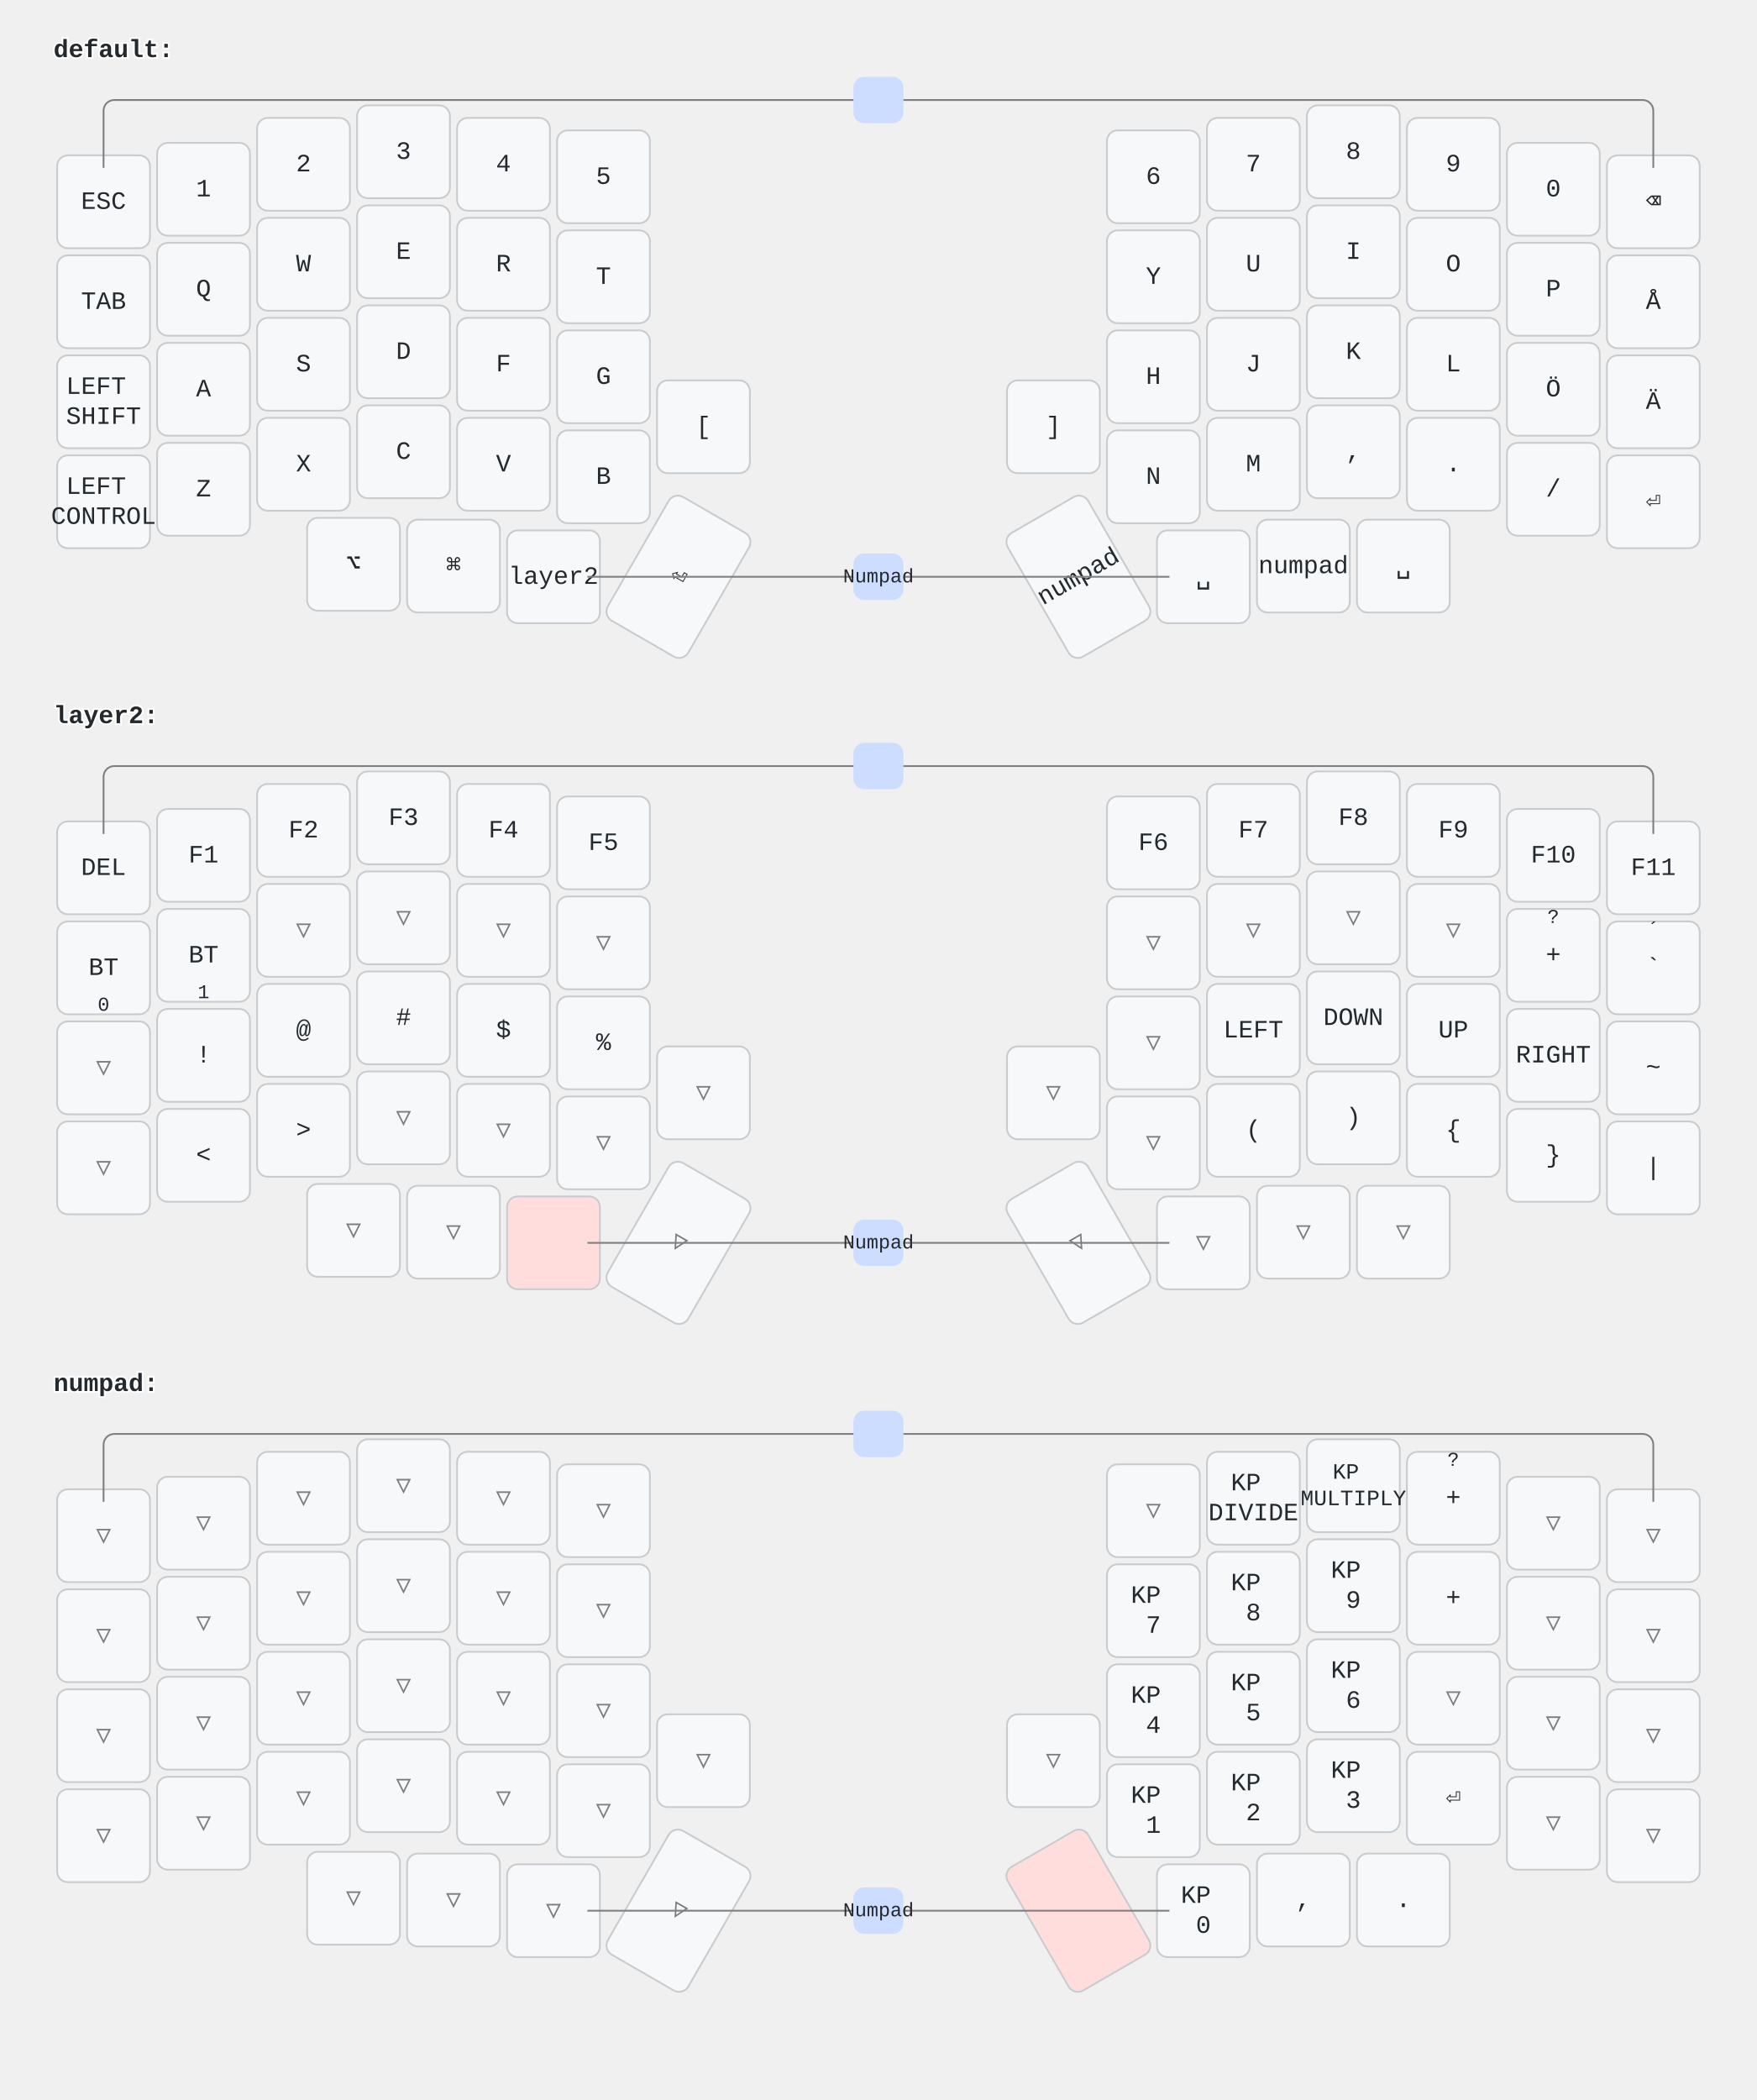
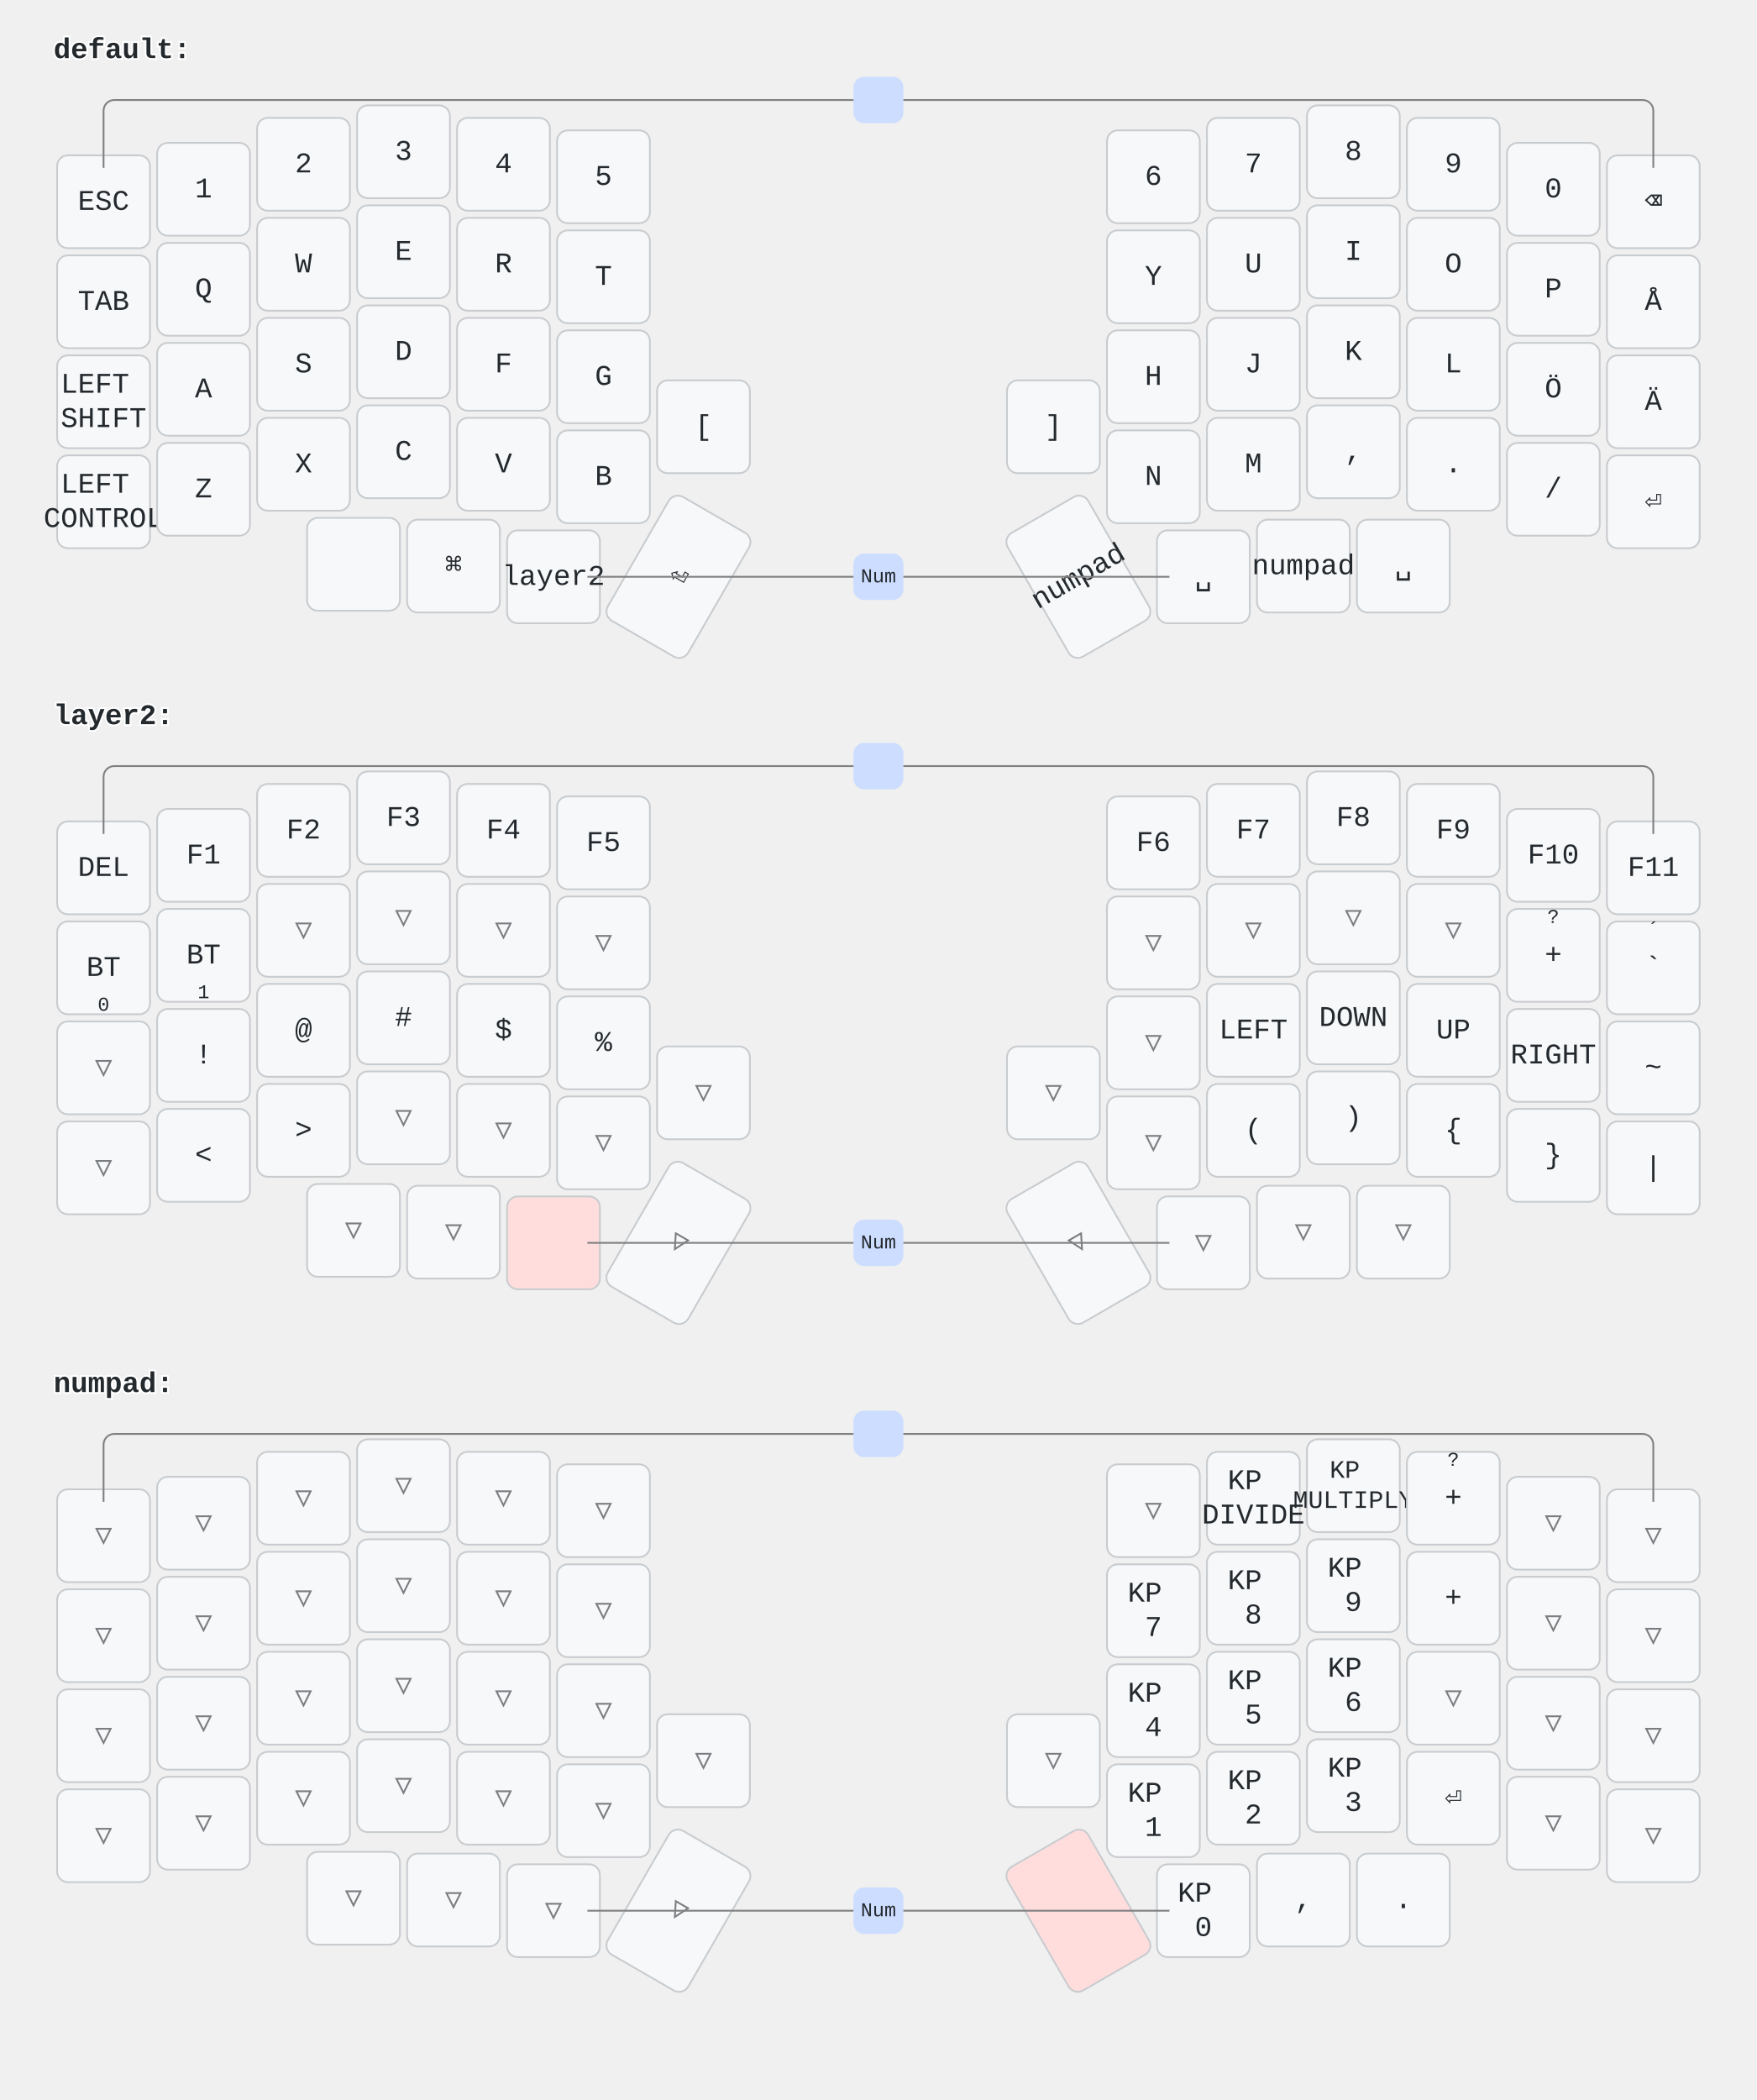
<svg xmlns="http://www.w3.org/2000/svg" xmlns:xlink="http://www.w3.org/1999/xlink" width="984" height="1176" viewBox="0 0 984 1176" class="keymap">
  <defs>/* start glyphs */
- <svg id="mdi:lock">
+ <svg id="mdi:apple-keyboard-option">
+       <svg id="mdi-apple-keyboard-option" viewBox="0 0 24 24">
+         <path d="M3,4H9.11L16.15,18H21V20H14.88L7.84,6H3V4M14,4H21V6H14V4Z" />
+       </svg>
+     </svg>
+     <svg id="mdi:lock">
      <svg id="mdi-lock" viewBox="0 0 24 24">
        <path d="M12,17A2,2 0 0,0 14,15C14,13.89 13.1,13 12,13A2,2 0 0,0 10,15A2,2 0 0,0 12,17M18,8A2,2 0 0,1 20,10V20A2,2 0 0,1 18,22H6A2,2 0 0,1 4,20V10C4,8.89 4.9,8 6,8H7V6A5,5 0 0,1 12,1A5,5 0 0,1 17,6V8H18M12,3A3,3 0 0,0 9,6V8H15V6A3,3 0 0,0 12,3Z" />
      </svg>
    </svg>
  </defs>/* end glyphs */
- <style>/* inherit to force styles through use tags */
+ <style>
+ /* inherit to force styles through use tags */
svg path {
    fill: inherit;
}

/* font and background color specifications */
svg.keymap {
    font-family: SFMono-Regular,Consolas,Liberation Mono,Menlo,monospace;
-     font-size: 14px;
+     font-size: 16px;
    font-kerning: normal;
    text-rendering: optimizeLegibility;
    fill: #24292e;
}

/* default key styling */
rect.key {
    fill: #f6f8fa;
    stroke: #c9cccf;
    stroke-width: 1;
}

/* default key side styling, only used is draw_key_sides is set */
rect.side {
    filter: brightness(90%);
}

/* color accent for combo boxes */
rect.combo, rect.combo-separate {
    fill: #cdf;
}

/* color accent for held keys */
rect.held, rect.combo.held {
    fill: #fdd;
}

/* color accent for ghost (optional) keys */
rect.ghost, rect.combo.ghost {
    stroke-dasharray: 4, 4;
    stroke-width: 2;
}

text {
    text-anchor: middle;
    dominant-baseline: middle;
}

/* styling for layer labels */
text.label {
    font-weight: bold;
    text-anchor: start;
    stroke: white;
    stroke-width: 2;
    paint-order: stroke;
}

/* styling for combo tap, and key hold/shifted label text */
text.combo, text.hold, text.shifted {
    font-size: 11px;
}

text.hold {
    text-anchor: middle;
    dominant-baseline: auto;
}

text.shifted {
    text-anchor: middle;
    dominant-baseline: hanging;
}

/* styling for hold/shifted label text in combo box */
text.combo.hold, text.combo.shifted {
    font-size: 8px;
}

/* lighter symbol for transparent keys */
text.trans {
    fill: #7b7e81;
}

/* styling for combo dendrons */
path.combo {
    stroke-width: 1;
    stroke: gray;
    fill: none;
}

/* Start Tabler Icons Cleanup */
/* cannot use height/width with glyphs */
.icon-tabler &gt; path {
    fill: inherit;
    stroke: inherit;
    stroke-width: 2;
}
/* hide tabler's default box */
.icon-tabler &gt; path[stroke="none"][fill="none"] {
    visibility: hidden;
}
/* End Tabler Icons Cleanup */
</style>
  <g transform="translate(30, 0)" class="layer-default">
    <text x="0" y="28" class="label">default:</text>
    <g transform="translate(0, 57)">
      <g transform="translate(28, 56)" class="key keypos-0">
        <rect rx="6" ry="6" x="-26" y="-26" width="52" height="52" class="key" />
        <text x="0" y="0" class="key tap">ESC</text>
      </g>
      <g transform="translate(84, 49)" class="key keypos-1">
        <rect rx="6" ry="6" x="-26" y="-26" width="52" height="52" class="key" />
        <text x="0" y="0" class="key tap">1</text>
      </g>
      <g transform="translate(140, 35)" class="key keypos-2">
        <rect rx="6" ry="6" x="-26" y="-26" width="52" height="52" class="key" />
        <text x="0" y="0" class="key tap">2</text>
      </g>
      <g transform="translate(196, 28)" class="key keypos-3">
        <rect rx="6" ry="6" x="-26" y="-26" width="52" height="52" class="key" />
        <text x="0" y="0" class="key tap">3</text>
      </g>
      <g transform="translate(252, 35)" class="key keypos-4">
        <rect rx="6" ry="6" x="-26" y="-26" width="52" height="52" class="key" />
        <text x="0" y="0" class="key tap">4</text>
      </g>
      <g transform="translate(308, 42)" class="key keypos-5">
        <rect rx="6" ry="6" x="-26" y="-26" width="52" height="52" class="key" />
        <text x="0" y="0" class="key tap">5</text>
      </g>
      <g transform="translate(616, 42)" class="key keypos-6">
        <rect rx="6" ry="6" x="-26" y="-26" width="52" height="52" class="key" />
        <text x="0" y="0" class="key tap">6</text>
      </g>
      <g transform="translate(672, 35)" class="key keypos-7">
        <rect rx="6" ry="6" x="-26" y="-26" width="52" height="52" class="key" />
        <text x="0" y="0" class="key tap">7</text>
      </g>
      <g transform="translate(728, 28)" class="key keypos-8">
        <rect rx="6" ry="6" x="-26" y="-26" width="52" height="52" class="key" />
        <text x="0" y="0" class="key tap">8</text>
      </g>
      <g transform="translate(784, 35)" class="key keypos-9">
        <rect rx="6" ry="6" x="-26" y="-26" width="52" height="52" class="key" />
        <text x="0" y="0" class="key tap">9</text>
      </g>
      <g transform="translate(840, 49)" class="key keypos-10">
        <rect rx="6" ry="6" x="-26" y="-26" width="52" height="52" class="key" />
        <text x="0" y="0" class="key tap">0</text>
      </g>
      <g transform="translate(896, 56)" class="key keypos-11">
        <rect rx="6" ry="6" x="-26" y="-26" width="52" height="52" class="key" />
        <text x="0" y="0" class="key tap">⌫</text>
      </g>
      <g transform="translate(28, 112)" class="key keypos-12">
        <rect rx="6" ry="6" x="-26" y="-26" width="52" height="52" class="key" />
        <text x="0" y="0" class="key tap">TAB</text>
      </g>
      <g transform="translate(84, 105)" class="key keypos-13">
        <rect rx="6" ry="6" x="-26" y="-26" width="52" height="52" class="key" />
        <text x="0" y="0" class="key tap">Q</text>
      </g>
      <g transform="translate(140, 91)" class="key keypos-14">
        <rect rx="6" ry="6" x="-26" y="-26" width="52" height="52" class="key" />
        <text x="0" y="0" class="key tap">W</text>
      </g>
      <g transform="translate(196, 84)" class="key keypos-15">
        <rect rx="6" ry="6" x="-26" y="-26" width="52" height="52" class="key" />
        <text x="0" y="0" class="key tap">E</text>
      </g>
      <g transform="translate(252, 91)" class="key keypos-16">
        <rect rx="6" ry="6" x="-26" y="-26" width="52" height="52" class="key" />
        <text x="0" y="0" class="key tap">R</text>
      </g>
      <g transform="translate(308, 98)" class="key keypos-17">
        <rect rx="6" ry="6" x="-26" y="-26" width="52" height="52" class="key" />
        <text x="0" y="0" class="key tap">T</text>
      </g>
      <g transform="translate(616, 98)" class="key keypos-18">
        <rect rx="6" ry="6" x="-26" y="-26" width="52" height="52" class="key" />
        <text x="0" y="0" class="key tap">Y</text>
      </g>
      <g transform="translate(672, 91)" class="key keypos-19">
        <rect rx="6" ry="6" x="-26" y="-26" width="52" height="52" class="key" />
        <text x="0" y="0" class="key tap">U</text>
      </g>
      <g transform="translate(728, 84)" class="key keypos-20">
        <rect rx="6" ry="6" x="-26" y="-26" width="52" height="52" class="key" />
        <text x="0" y="0" class="key tap">I</text>
      </g>
      <g transform="translate(784, 91)" class="key keypos-21">
        <rect rx="6" ry="6" x="-26" y="-26" width="52" height="52" class="key" />
        <text x="0" y="0" class="key tap">O</text>
      </g>
      <g transform="translate(840, 105)" class="key keypos-22">
        <rect rx="6" ry="6" x="-26" y="-26" width="52" height="52" class="key" />
        <text x="0" y="0" class="key tap">P</text>
      </g>
      <g transform="translate(896, 112)" class="key keypos-23">
        <rect rx="6" ry="6" x="-26" y="-26" width="52" height="52" class="key" />
        <text x="0" y="0" class="key tap">Å</text>
      </g>
      <g transform="translate(28, 168)" class="key keypos-24">
        <rect rx="6" ry="6" x="-26" y="-26" width="52" height="52" class="key" />
        <text x="0" y="0" class="key tap">
          <tspan x="0" dy="-0.6em">LEFT</tspan>
          <tspan x="0" dy="1.2em">SHIFT</tspan>
        </text>
      </g>
      <g transform="translate(84, 161)" class="key keypos-25">
        <rect rx="6" ry="6" x="-26" y="-26" width="52" height="52" class="key" />
        <text x="0" y="0" class="key tap">A</text>
      </g>
      <g transform="translate(140, 147)" class="key keypos-26">
        <rect rx="6" ry="6" x="-26" y="-26" width="52" height="52" class="key" />
        <text x="0" y="0" class="key tap">S</text>
      </g>
      <g transform="translate(196, 140)" class="key keypos-27">
        <rect rx="6" ry="6" x="-26" y="-26" width="52" height="52" class="key" />
        <text x="0" y="0" class="key tap">D</text>
      </g>
      <g transform="translate(252, 147)" class="key keypos-28">
        <rect rx="6" ry="6" x="-26" y="-26" width="52" height="52" class="key" />
        <text x="0" y="0" class="key tap">F</text>
      </g>
      <g transform="translate(308, 154)" class="key keypos-29">
        <rect rx="6" ry="6" x="-26" y="-26" width="52" height="52" class="key" />
        <text x="0" y="0" class="key tap">G</text>
      </g>
      <g transform="translate(616, 154)" class="key keypos-30">
        <rect rx="6" ry="6" x="-26" y="-26" width="52" height="52" class="key" />
        <text x="0" y="0" class="key tap">H</text>
      </g>
      <g transform="translate(672, 147)" class="key keypos-31">
        <rect rx="6" ry="6" x="-26" y="-26" width="52" height="52" class="key" />
        <text x="0" y="0" class="key tap">J</text>
      </g>
      <g transform="translate(728, 140)" class="key keypos-32">
        <rect rx="6" ry="6" x="-26" y="-26" width="52" height="52" class="key" />
        <text x="0" y="0" class="key tap">K</text>
      </g>
      <g transform="translate(784, 147)" class="key keypos-33">
        <rect rx="6" ry="6" x="-26" y="-26" width="52" height="52" class="key" />
        <text x="0" y="0" class="key tap">L</text>
      </g>
      <g transform="translate(840, 161)" class="key keypos-34">
        <rect rx="6" ry="6" x="-26" y="-26" width="52" height="52" class="key" />
        <text x="0" y="0" class="key tap">Ö</text>
      </g>
      <g transform="translate(896, 168)" class="key keypos-35">
        <rect rx="6" ry="6" x="-26" y="-26" width="52" height="52" class="key" />
        <text x="0" y="0" class="key tap">Ä</text>
      </g>
      <g transform="translate(28, 224)" class="key keypos-36">
        <rect rx="6" ry="6" x="-26" y="-26" width="52" height="52" class="key" />
        <text x="0" y="0" class="key tap">
          <tspan x="0" dy="-0.6em">LEFT</tspan>
          <tspan x="0" dy="1.2em">CONTROL</tspan>
        </text>
      </g>
      <g transform="translate(84, 217)" class="key keypos-37">
        <rect rx="6" ry="6" x="-26" y="-26" width="52" height="52" class="key" />
        <text x="0" y="0" class="key tap">Z</text>
      </g>
      <g transform="translate(140, 203)" class="key keypos-38">
        <rect rx="6" ry="6" x="-26" y="-26" width="52" height="52" class="key" />
        <text x="0" y="0" class="key tap">X</text>
      </g>
      <g transform="translate(196, 196)" class="key keypos-39">
        <rect rx="6" ry="6" x="-26" y="-26" width="52" height="52" class="key" />
        <text x="0" y="0" class="key tap">C</text>
      </g>
      <g transform="translate(252, 203)" class="key keypos-40">
        <rect rx="6" ry="6" x="-26" y="-26" width="52" height="52" class="key" />
        <text x="0" y="0" class="key tap">V</text>
      </g>
      <g transform="translate(308, 210)" class="key keypos-41">
        <rect rx="6" ry="6" x="-26" y="-26" width="52" height="52" class="key" />
        <text x="0" y="0" class="key tap">B</text>
      </g>
      <g transform="translate(364, 182)" class="key keypos-42">
        <rect rx="6" ry="6" x="-26" y="-26" width="52" height="52" class="key" />
        <text x="0" y="0" class="key tap">[</text>
      </g>
      <g transform="translate(560, 182)" class="key keypos-43">
        <rect rx="6" ry="6" x="-26" y="-26" width="52" height="52" class="key" />
        <text x="0" y="0" class="key tap">]</text>
      </g>
      <g transform="translate(616, 210)" class="key keypos-44">
        <rect rx="6" ry="6" x="-26" y="-26" width="52" height="52" class="key" />
        <text x="0" y="0" class="key tap">N</text>
      </g>
      <g transform="translate(672, 203)" class="key keypos-45">
        <rect rx="6" ry="6" x="-26" y="-26" width="52" height="52" class="key" />
        <text x="0" y="0" class="key tap">M</text>
      </g>
      <g transform="translate(728, 196)" class="key keypos-46">
        <rect rx="6" ry="6" x="-26" y="-26" width="52" height="52" class="key" />
        <text x="0" y="0" class="key tap">,</text>
      </g>
      <g transform="translate(784, 203)" class="key keypos-47">
        <rect rx="6" ry="6" x="-26" y="-26" width="52" height="52" class="key" />
        <text x="0" y="0" class="key tap">.</text>
      </g>
      <g transform="translate(840, 217)" class="key keypos-48">
        <rect rx="6" ry="6" x="-26" y="-26" width="52" height="52" class="key" />
        <text x="0" y="0" class="key tap">/</text>
      </g>
      <g transform="translate(896, 224)" class="key keypos-49">
        <rect rx="6" ry="6" x="-26" y="-26" width="52" height="52" class="key" />
        <text x="0" y="0" class="key tap">⏎</text>
      </g>
      <g transform="translate(168, 259)" class="key keypos-50">
        <rect rx="6" ry="6" x="-26" y="-26" width="52" height="52" class="key" />
-         <text x="0" y="0" class="key tap">⌥</text>
+         <use href="#mdi:apple-keyboard-option" xlink:href="#mdi:apple-keyboard-option" x="-7" y="-7" height="14" width="14.0" class="key tap glyph mdi:apple-keyboard-option" />
      </g>
      <g transform="translate(224, 260)" class="key keypos-51">
        <rect rx="6" ry="6" x="-26" y="-26" width="52" height="52" class="key" />
        <text x="0" y="0" class="key tap">⌘</text>
      </g>
      <g transform="translate(280, 266)" class="key keypos-52">
        <rect rx="6" ry="6" x="-26" y="-26" width="52" height="52" class="key" />
        <text x="0" y="0" class="key tap">layer2</text>
      </g>
      <g transform="translate(350, 266) rotate(30.0)" class="key keypos-53">
        <rect rx="6" ry="6" x="-26" y="-40" width="52" height="80" class="key" />
        <text x="0" y="0" class="key tap">⏎</text>
      </g>
      <g transform="translate(574, 266) rotate(-30.0)" class="key keypos-54">
        <rect rx="6" ry="6" x="-26" y="-40" width="52" height="80" class="key" />
        <text x="0" y="0" class="key tap">numpad</text>
      </g>
      <g transform="translate(644, 266)" class="key keypos-55">
        <rect rx="6" ry="6" x="-26" y="-26" width="52" height="52" class="key" />
        <text x="0" y="0" class="key tap">␣</text>
      </g>
      <g transform="translate(700, 260)" class="key keypos-56">
        <rect rx="6" ry="6" x="-26" y="-26" width="52" height="52" class="key" />
        <text x="0" y="0" class="key tap">numpad</text>
      </g>
      <g transform="translate(756, 260)" class="key keypos-57">
        <rect rx="6" ry="6" x="-26" y="-26" width="52" height="52" class="key" />
        <text x="0" y="0" class="key tap">␣</text>
      </g>
      <g class="combo combopos-0">
        <path d="M462,-1 h-428 a6.0,6.0 0 0 0 -6.0,6.0 v32" class="combo" />
        <path d="M462,-1 h428 a6.0,6.0 0 0 1 6.0,6.0 v32" class="combo" />
        <rect rx="6" ry="6" x="448" y="-14" width="28" height="26" class="combo" />
        <use href="#mdi:lock" xlink:href="#mdi:lock" x="455" y="-8" height="14" width="14.0" class="combo tap glyph mdi:lock" />
      </g>
      <g class="combo combopos-1">
        <path d="M462,266 l-163,0" class="combo" />
        <path d="M462,266 l163,0" class="combo" />
        <rect rx="6" ry="6" x="448" y="253" width="28" height="26" class="combo" />
-         <text x="462" y="266" class="combo tap">Numpad</text>
+         <text x="462" y="266" class="combo tap">Num</text>
      </g>
    </g>
  </g>
  <g transform="translate(30, 373)" class="layer-layer2">
    <text x="0" y="28" class="label">layer2:</text>
    <g transform="translate(0, 57)">
      <g transform="translate(28, 56)" class="key keypos-0">
        <rect rx="6" ry="6" x="-26" y="-26" width="52" height="52" class="key" />
        <text x="0" y="0" class="key tap">DEL</text>
      </g>
      <g transform="translate(84, 49)" class="key keypos-1">
        <rect rx="6" ry="6" x="-26" y="-26" width="52" height="52" class="key" />
        <text x="0" y="0" class="key tap">F1</text>
      </g>
      <g transform="translate(140, 35)" class="key keypos-2">
        <rect rx="6" ry="6" x="-26" y="-26" width="52" height="52" class="key" />
        <text x="0" y="0" class="key tap">F2</text>
      </g>
      <g transform="translate(196, 28)" class="key keypos-3">
        <rect rx="6" ry="6" x="-26" y="-26" width="52" height="52" class="key" />
        <text x="0" y="0" class="key tap">F3</text>
      </g>
      <g transform="translate(252, 35)" class="key keypos-4">
        <rect rx="6" ry="6" x="-26" y="-26" width="52" height="52" class="key" />
        <text x="0" y="0" class="key tap">F4</text>
      </g>
      <g transform="translate(308, 42)" class="key keypos-5">
        <rect rx="6" ry="6" x="-26" y="-26" width="52" height="52" class="key" />
        <text x="0" y="0" class="key tap">F5</text>
      </g>
      <g transform="translate(616, 42)" class="key keypos-6">
        <rect rx="6" ry="6" x="-26" y="-26" width="52" height="52" class="key" />
        <text x="0" y="0" class="key tap">F6</text>
      </g>
      <g transform="translate(672, 35)" class="key keypos-7">
        <rect rx="6" ry="6" x="-26" y="-26" width="52" height="52" class="key" />
        <text x="0" y="0" class="key tap">F7</text>
      </g>
      <g transform="translate(728, 28)" class="key keypos-8">
        <rect rx="6" ry="6" x="-26" y="-26" width="52" height="52" class="key" />
        <text x="0" y="0" class="key tap">F8</text>
      </g>
      <g transform="translate(784, 35)" class="key keypos-9">
        <rect rx="6" ry="6" x="-26" y="-26" width="52" height="52" class="key" />
        <text x="0" y="0" class="key tap">F9</text>
      </g>
      <g transform="translate(840, 49)" class="key keypos-10">
        <rect rx="6" ry="6" x="-26" y="-26" width="52" height="52" class="key" />
        <text x="0" y="0" class="key tap">F10</text>
      </g>
      <g transform="translate(896, 56)" class="key keypos-11">
        <rect rx="6" ry="6" x="-26" y="-26" width="52" height="52" class="key" />
        <text x="0" y="0" class="key tap">F11</text>
      </g>
      <g transform="translate(28, 112)" class="key keypos-12">
        <rect rx="6" ry="6" x="-26" y="-26" width="52" height="52" class="key" />
        <text x="0" y="0" class="key tap">BT</text>
        <text x="0" y="24" class="key hold">0</text>
      </g>
      <g transform="translate(84, 105)" class="key keypos-13">
        <rect rx="6" ry="6" x="-26" y="-26" width="52" height="52" class="key" />
        <text x="0" y="0" class="key tap">BT</text>
        <text x="0" y="24" class="key hold">1</text>
      </g>
      <g transform="translate(140, 91)" class="key trans keypos-14">
        <rect rx="6" ry="6" x="-26" y="-26" width="52" height="52" class="key trans" />
        <text x="0" y="0" class="key trans tap">▽</text>
      </g>
      <g transform="translate(196, 84)" class="key trans keypos-15">
        <rect rx="6" ry="6" x="-26" y="-26" width="52" height="52" class="key trans" />
        <text x="0" y="0" class="key trans tap">▽</text>
      </g>
      <g transform="translate(252, 91)" class="key trans keypos-16">
        <rect rx="6" ry="6" x="-26" y="-26" width="52" height="52" class="key trans" />
        <text x="0" y="0" class="key trans tap">▽</text>
      </g>
      <g transform="translate(308, 98)" class="key trans keypos-17">
        <rect rx="6" ry="6" x="-26" y="-26" width="52" height="52" class="key trans" />
        <text x="0" y="0" class="key trans tap">▽</text>
      </g>
      <g transform="translate(616, 98)" class="key trans keypos-18">
        <rect rx="6" ry="6" x="-26" y="-26" width="52" height="52" class="key trans" />
        <text x="0" y="0" class="key trans tap">▽</text>
      </g>
      <g transform="translate(672, 91)" class="key trans keypos-19">
        <rect rx="6" ry="6" x="-26" y="-26" width="52" height="52" class="key trans" />
        <text x="0" y="0" class="key trans tap">▽</text>
      </g>
      <g transform="translate(728, 84)" class="key trans keypos-20">
        <rect rx="6" ry="6" x="-26" y="-26" width="52" height="52" class="key trans" />
        <text x="0" y="0" class="key trans tap">▽</text>
      </g>
      <g transform="translate(784, 91)" class="key trans keypos-21">
        <rect rx="6" ry="6" x="-26" y="-26" width="52" height="52" class="key trans" />
        <text x="0" y="0" class="key trans tap">▽</text>
      </g>
      <g transform="translate(840, 105)" class="key keypos-22">
        <rect rx="6" ry="6" x="-26" y="-26" width="52" height="52" class="key" />
        <text x="0" y="0" class="key tap">+</text>
        <text x="0" y="-24" class="key shifted">?</text>
      </g>
      <g transform="translate(896, 112)" class="key keypos-23">
        <rect rx="6" ry="6" x="-26" y="-26" width="52" height="52" class="key" />
        <text x="0" y="0" class="key tap">`</text>
        <text x="0" y="-24" class="key shifted">´</text>
      </g>
      <g transform="translate(28, 168)" class="key trans keypos-24">
        <rect rx="6" ry="6" x="-26" y="-26" width="52" height="52" class="key trans" />
        <text x="0" y="0" class="key trans tap">▽</text>
      </g>
      <g transform="translate(84, 161)" class="key keypos-25">
        <rect rx="6" ry="6" x="-26" y="-26" width="52" height="52" class="key" />
        <text x="0" y="0" class="key tap">!</text>
      </g>
      <g transform="translate(140, 147)" class="key keypos-26">
        <rect rx="6" ry="6" x="-26" y="-26" width="52" height="52" class="key" />
        <text x="0" y="0" class="key tap">@</text>
      </g>
      <g transform="translate(196, 140)" class="key keypos-27">
        <rect rx="6" ry="6" x="-26" y="-26" width="52" height="52" class="key" />
        <text x="0" y="0" class="key tap">#</text>
      </g>
      <g transform="translate(252, 147)" class="key keypos-28">
        <rect rx="6" ry="6" x="-26" y="-26" width="52" height="52" class="key" />
        <text x="0" y="0" class="key tap">$</text>
      </g>
      <g transform="translate(308, 154)" class="key keypos-29">
        <rect rx="6" ry="6" x="-26" y="-26" width="52" height="52" class="key" />
        <text x="0" y="0" class="key tap">%</text>
      </g>
      <g transform="translate(616, 154)" class="key trans keypos-30">
        <rect rx="6" ry="6" x="-26" y="-26" width="52" height="52" class="key trans" />
        <text x="0" y="0" class="key trans tap">▽</text>
      </g>
      <g transform="translate(672, 147)" class="key keypos-31">
        <rect rx="6" ry="6" x="-26" y="-26" width="52" height="52" class="key" />
        <text x="0" y="0" class="key tap">LEFT</text>
      </g>
      <g transform="translate(728, 140)" class="key keypos-32">
        <rect rx="6" ry="6" x="-26" y="-26" width="52" height="52" class="key" />
        <text x="0" y="0" class="key tap">DOWN</text>
      </g>
      <g transform="translate(784, 147)" class="key keypos-33">
        <rect rx="6" ry="6" x="-26" y="-26" width="52" height="52" class="key" />
        <text x="0" y="0" class="key tap">UP</text>
      </g>
      <g transform="translate(840, 161)" class="key keypos-34">
        <rect rx="6" ry="6" x="-26" y="-26" width="52" height="52" class="key" />
        <text x="0" y="0" class="key tap">RIGHT</text>
      </g>
      <g transform="translate(896, 168)" class="key keypos-35">
        <rect rx="6" ry="6" x="-26" y="-26" width="52" height="52" class="key" />
        <text x="0" y="0" class="key tap">~</text>
      </g>
      <g transform="translate(28, 224)" class="key trans keypos-36">
        <rect rx="6" ry="6" x="-26" y="-26" width="52" height="52" class="key trans" />
        <text x="0" y="0" class="key trans tap">▽</text>
      </g>
      <g transform="translate(84, 217)" class="key keypos-37">
        <rect rx="6" ry="6" x="-26" y="-26" width="52" height="52" class="key" />
        <text x="0" y="0" class="key tap">&lt;</text>
      </g>
      <g transform="translate(140, 203)" class="key keypos-38">
        <rect rx="6" ry="6" x="-26" y="-26" width="52" height="52" class="key" />
        <text x="0" y="0" class="key tap">&gt;</text>
      </g>
      <g transform="translate(196, 196)" class="key trans keypos-39">
        <rect rx="6" ry="6" x="-26" y="-26" width="52" height="52" class="key trans" />
        <text x="0" y="0" class="key trans tap">▽</text>
      </g>
      <g transform="translate(252, 203)" class="key trans keypos-40">
        <rect rx="6" ry="6" x="-26" y="-26" width="52" height="52" class="key trans" />
        <text x="0" y="0" class="key trans tap">▽</text>
      </g>
      <g transform="translate(308, 210)" class="key trans keypos-41">
        <rect rx="6" ry="6" x="-26" y="-26" width="52" height="52" class="key trans" />
        <text x="0" y="0" class="key trans tap">▽</text>
      </g>
      <g transform="translate(364, 182)" class="key trans keypos-42">
        <rect rx="6" ry="6" x="-26" y="-26" width="52" height="52" class="key trans" />
        <text x="0" y="0" class="key trans tap">▽</text>
      </g>
      <g transform="translate(560, 182)" class="key trans keypos-43">
        <rect rx="6" ry="6" x="-26" y="-26" width="52" height="52" class="key trans" />
        <text x="0" y="0" class="key trans tap">▽</text>
      </g>
      <g transform="translate(616, 210)" class="key trans keypos-44">
        <rect rx="6" ry="6" x="-26" y="-26" width="52" height="52" class="key trans" />
        <text x="0" y="0" class="key trans tap">▽</text>
      </g>
      <g transform="translate(672, 203)" class="key keypos-45">
        <rect rx="6" ry="6" x="-26" y="-26" width="52" height="52" class="key" />
        <text x="0" y="0" class="key tap">(</text>
      </g>
      <g transform="translate(728, 196)" class="key keypos-46">
        <rect rx="6" ry="6" x="-26" y="-26" width="52" height="52" class="key" />
        <text x="0" y="0" class="key tap">)</text>
      </g>
      <g transform="translate(784, 203)" class="key keypos-47">
        <rect rx="6" ry="6" x="-26" y="-26" width="52" height="52" class="key" />
        <text x="0" y="0" class="key tap">{</text>
      </g>
      <g transform="translate(840, 217)" class="key keypos-48">
        <rect rx="6" ry="6" x="-26" y="-26" width="52" height="52" class="key" />
        <text x="0" y="0" class="key tap">}</text>
      </g>
      <g transform="translate(896, 224)" class="key keypos-49">
        <rect rx="6" ry="6" x="-26" y="-26" width="52" height="52" class="key" />
        <text x="0" y="0" class="key tap">|</text>
      </g>
      <g transform="translate(168, 259)" class="key trans keypos-50">
        <rect rx="6" ry="6" x="-26" y="-26" width="52" height="52" class="key trans" />
        <text x="0" y="0" class="key trans tap">▽</text>
      </g>
      <g transform="translate(224, 260)" class="key trans keypos-51">
        <rect rx="6" ry="6" x="-26" y="-26" width="52" height="52" class="key trans" />
        <text x="0" y="0" class="key trans tap">▽</text>
      </g>
      <g transform="translate(280, 266)" class="key held keypos-52">
        <rect rx="6" ry="6" x="-26" y="-26" width="52" height="52" class="key held" />
      </g>
      <g transform="translate(350, 266) rotate(30.0)" class="key trans keypos-53">
        <rect rx="6" ry="6" x="-26" y="-40" width="52" height="80" class="key trans" />
        <text x="0" y="0" class="key trans tap">▽</text>
      </g>
      <g transform="translate(574, 266) rotate(-30.0)" class="key trans keypos-54">
        <rect rx="6" ry="6" x="-26" y="-40" width="52" height="80" class="key trans" />
        <text x="0" y="0" class="key trans tap">▽</text>
      </g>
      <g transform="translate(644, 266)" class="key trans keypos-55">
        <rect rx="6" ry="6" x="-26" y="-26" width="52" height="52" class="key trans" />
        <text x="0" y="0" class="key trans tap">▽</text>
      </g>
      <g transform="translate(700, 260)" class="key trans keypos-56">
        <rect rx="6" ry="6" x="-26" y="-26" width="52" height="52" class="key trans" />
        <text x="0" y="0" class="key trans tap">▽</text>
      </g>
      <g transform="translate(756, 260)" class="key trans keypos-57">
        <rect rx="6" ry="6" x="-26" y="-26" width="52" height="52" class="key trans" />
        <text x="0" y="0" class="key trans tap">▽</text>
      </g>
      <g class="combo combopos-0">
        <path d="M462,-1 h-428 a6.0,6.0 0 0 0 -6.0,6.0 v32" class="combo" />
        <path d="M462,-1 h428 a6.0,6.0 0 0 1 6.0,6.0 v32" class="combo" />
        <rect rx="6" ry="6" x="448" y="-14" width="28" height="26" class="combo" />
        <use href="#mdi:lock" xlink:href="#mdi:lock" x="455" y="-8" height="14" width="14.0" class="combo tap glyph mdi:lock" />
      </g>
      <g class="combo combopos-1">
        <path d="M462,266 l-163,0" class="combo" />
        <path d="M462,266 l163,0" class="combo" />
        <rect rx="6" ry="6" x="448" y="253" width="28" height="26" class="combo" />
-         <text x="462" y="266" class="combo tap">Numpad</text>
+         <text x="462" y="266" class="combo tap">Num</text>
      </g>
    </g>
  </g>
  <g transform="translate(30, 747)" class="layer-numpad">
    <text x="0" y="28" class="label">numpad:</text>
    <g transform="translate(0, 57)">
      <g transform="translate(28, 56)" class="key trans keypos-0">
        <rect rx="6" ry="6" x="-26" y="-26" width="52" height="52" class="key trans" />
        <text x="0" y="0" class="key trans tap">▽</text>
      </g>
      <g transform="translate(84, 49)" class="key trans keypos-1">
        <rect rx="6" ry="6" x="-26" y="-26" width="52" height="52" class="key trans" />
        <text x="0" y="0" class="key trans tap">▽</text>
      </g>
      <g transform="translate(140, 35)" class="key trans keypos-2">
        <rect rx="6" ry="6" x="-26" y="-26" width="52" height="52" class="key trans" />
        <text x="0" y="0" class="key trans tap">▽</text>
      </g>
      <g transform="translate(196, 28)" class="key trans keypos-3">
        <rect rx="6" ry="6" x="-26" y="-26" width="52" height="52" class="key trans" />
        <text x="0" y="0" class="key trans tap">▽</text>
      </g>
      <g transform="translate(252, 35)" class="key trans keypos-4">
        <rect rx="6" ry="6" x="-26" y="-26" width="52" height="52" class="key trans" />
        <text x="0" y="0" class="key trans tap">▽</text>
      </g>
      <g transform="translate(308, 42)" class="key trans keypos-5">
        <rect rx="6" ry="6" x="-26" y="-26" width="52" height="52" class="key trans" />
        <text x="0" y="0" class="key trans tap">▽</text>
      </g>
      <g transform="translate(616, 42)" class="key trans keypos-6">
        <rect rx="6" ry="6" x="-26" y="-26" width="52" height="52" class="key trans" />
        <text x="0" y="0" class="key trans tap">▽</text>
      </g>
      <g transform="translate(672, 35)" class="key keypos-7">
        <rect rx="6" ry="6" x="-26" y="-26" width="52" height="52" class="key" />
        <text x="0" y="0" class="key tap">
          <tspan x="0" dy="-0.6em">KP</tspan>
          <tspan x="0" dy="1.2em">DIVIDE</tspan>
        </text>
      </g>
      <g transform="translate(728, 28)" class="key keypos-8">
        <rect rx="6" ry="6" x="-26" y="-26" width="52" height="52" class="key" />
        <text x="0" y="0" class="key tap">
          <tspan x="0" dy="-0.6em" style="font-size: 88%">KP</tspan>
          <tspan x="0" dy="1.2em" style="font-size: 88%">MULTIPLY</tspan>
        </text>
      </g>
      <g transform="translate(784, 35)" class="key keypos-9">
        <rect rx="6" ry="6" x="-26" y="-26" width="52" height="52" class="key" />
        <text x="0" y="0" class="key tap">+</text>
        <text x="0" y="-24" class="key shifted">?</text>
      </g>
      <g transform="translate(840, 49)" class="key trans keypos-10">
        <rect rx="6" ry="6" x="-26" y="-26" width="52" height="52" class="key trans" />
        <text x="0" y="0" class="key trans tap">▽</text>
      </g>
      <g transform="translate(896, 56)" class="key trans keypos-11">
        <rect rx="6" ry="6" x="-26" y="-26" width="52" height="52" class="key trans" />
        <text x="0" y="0" class="key trans tap">▽</text>
      </g>
      <g transform="translate(28, 112)" class="key trans keypos-12">
        <rect rx="6" ry="6" x="-26" y="-26" width="52" height="52" class="key trans" />
        <text x="0" y="0" class="key trans tap">▽</text>
      </g>
      <g transform="translate(84, 105)" class="key trans keypos-13">
        <rect rx="6" ry="6" x="-26" y="-26" width="52" height="52" class="key trans" />
        <text x="0" y="0" class="key trans tap">▽</text>
      </g>
      <g transform="translate(140, 91)" class="key trans keypos-14">
        <rect rx="6" ry="6" x="-26" y="-26" width="52" height="52" class="key trans" />
        <text x="0" y="0" class="key trans tap">▽</text>
      </g>
      <g transform="translate(196, 84)" class="key trans keypos-15">
        <rect rx="6" ry="6" x="-26" y="-26" width="52" height="52" class="key trans" />
        <text x="0" y="0" class="key trans tap">▽</text>
      </g>
      <g transform="translate(252, 91)" class="key trans keypos-16">
        <rect rx="6" ry="6" x="-26" y="-26" width="52" height="52" class="key trans" />
        <text x="0" y="0" class="key trans tap">▽</text>
      </g>
      <g transform="translate(308, 98)" class="key trans keypos-17">
        <rect rx="6" ry="6" x="-26" y="-26" width="52" height="52" class="key trans" />
        <text x="0" y="0" class="key trans tap">▽</text>
      </g>
      <g transform="translate(616, 98)" class="key keypos-18">
        <rect rx="6" ry="6" x="-26" y="-26" width="52" height="52" class="key" />
        <text x="0" y="0" class="key tap">
          <tspan x="0" dy="-0.6em">KP</tspan>
          <tspan x="0" dy="1.2em">7</tspan>
        </text>
      </g>
      <g transform="translate(672, 91)" class="key keypos-19">
        <rect rx="6" ry="6" x="-26" y="-26" width="52" height="52" class="key" />
        <text x="0" y="0" class="key tap">
          <tspan x="0" dy="-0.6em">KP</tspan>
          <tspan x="0" dy="1.2em">8</tspan>
        </text>
      </g>
      <g transform="translate(728, 84)" class="key keypos-20">
        <rect rx="6" ry="6" x="-26" y="-26" width="52" height="52" class="key" />
        <text x="0" y="0" class="key tap">
          <tspan x="0" dy="-0.6em">KP</tspan>
          <tspan x="0" dy="1.2em">9</tspan>
        </text>
      </g>
      <g transform="translate(784, 91)" class="key keypos-21">
        <rect rx="6" ry="6" x="-26" y="-26" width="52" height="52" class="key" />
        <text x="0" y="0" class="key tap">+</text>
      </g>
      <g transform="translate(840, 105)" class="key trans keypos-22">
        <rect rx="6" ry="6" x="-26" y="-26" width="52" height="52" class="key trans" />
        <text x="0" y="0" class="key trans tap">▽</text>
      </g>
      <g transform="translate(896, 112)" class="key trans keypos-23">
        <rect rx="6" ry="6" x="-26" y="-26" width="52" height="52" class="key trans" />
        <text x="0" y="0" class="key trans tap">▽</text>
      </g>
      <g transform="translate(28, 168)" class="key trans keypos-24">
        <rect rx="6" ry="6" x="-26" y="-26" width="52" height="52" class="key trans" />
        <text x="0" y="0" class="key trans tap">▽</text>
      </g>
      <g transform="translate(84, 161)" class="key trans keypos-25">
        <rect rx="6" ry="6" x="-26" y="-26" width="52" height="52" class="key trans" />
        <text x="0" y="0" class="key trans tap">▽</text>
      </g>
      <g transform="translate(140, 147)" class="key trans keypos-26">
        <rect rx="6" ry="6" x="-26" y="-26" width="52" height="52" class="key trans" />
        <text x="0" y="0" class="key trans tap">▽</text>
      </g>
      <g transform="translate(196, 140)" class="key trans keypos-27">
        <rect rx="6" ry="6" x="-26" y="-26" width="52" height="52" class="key trans" />
        <text x="0" y="0" class="key trans tap">▽</text>
      </g>
      <g transform="translate(252, 147)" class="key trans keypos-28">
        <rect rx="6" ry="6" x="-26" y="-26" width="52" height="52" class="key trans" />
        <text x="0" y="0" class="key trans tap">▽</text>
      </g>
      <g transform="translate(308, 154)" class="key trans keypos-29">
        <rect rx="6" ry="6" x="-26" y="-26" width="52" height="52" class="key trans" />
        <text x="0" y="0" class="key trans tap">▽</text>
      </g>
      <g transform="translate(616, 154)" class="key keypos-30">
        <rect rx="6" ry="6" x="-26" y="-26" width="52" height="52" class="key" />
        <text x="0" y="0" class="key tap">
          <tspan x="0" dy="-0.6em">KP</tspan>
          <tspan x="0" dy="1.2em">4</tspan>
        </text>
      </g>
      <g transform="translate(672, 147)" class="key keypos-31">
        <rect rx="6" ry="6" x="-26" y="-26" width="52" height="52" class="key" />
        <text x="0" y="0" class="key tap">
          <tspan x="0" dy="-0.6em">KP</tspan>
          <tspan x="0" dy="1.2em">5</tspan>
        </text>
      </g>
      <g transform="translate(728, 140)" class="key keypos-32">
        <rect rx="6" ry="6" x="-26" y="-26" width="52" height="52" class="key" />
        <text x="0" y="0" class="key tap">
          <tspan x="0" dy="-0.6em">KP</tspan>
          <tspan x="0" dy="1.2em">6</tspan>
        </text>
      </g>
      <g transform="translate(784, 147)" class="key trans keypos-33">
        <rect rx="6" ry="6" x="-26" y="-26" width="52" height="52" class="key trans" />
        <text x="0" y="0" class="key trans tap">▽</text>
      </g>
      <g transform="translate(840, 161)" class="key trans keypos-34">
        <rect rx="6" ry="6" x="-26" y="-26" width="52" height="52" class="key trans" />
        <text x="0" y="0" class="key trans tap">▽</text>
      </g>
      <g transform="translate(896, 168)" class="key trans keypos-35">
        <rect rx="6" ry="6" x="-26" y="-26" width="52" height="52" class="key trans" />
        <text x="0" y="0" class="key trans tap">▽</text>
      </g>
      <g transform="translate(28, 224)" class="key trans keypos-36">
        <rect rx="6" ry="6" x="-26" y="-26" width="52" height="52" class="key trans" />
        <text x="0" y="0" class="key trans tap">▽</text>
      </g>
      <g transform="translate(84, 217)" class="key trans keypos-37">
        <rect rx="6" ry="6" x="-26" y="-26" width="52" height="52" class="key trans" />
        <text x="0" y="0" class="key trans tap">▽</text>
      </g>
      <g transform="translate(140, 203)" class="key trans keypos-38">
        <rect rx="6" ry="6" x="-26" y="-26" width="52" height="52" class="key trans" />
        <text x="0" y="0" class="key trans tap">▽</text>
      </g>
      <g transform="translate(196, 196)" class="key trans keypos-39">
        <rect rx="6" ry="6" x="-26" y="-26" width="52" height="52" class="key trans" />
        <text x="0" y="0" class="key trans tap">▽</text>
      </g>
      <g transform="translate(252, 203)" class="key trans keypos-40">
        <rect rx="6" ry="6" x="-26" y="-26" width="52" height="52" class="key trans" />
        <text x="0" y="0" class="key trans tap">▽</text>
      </g>
      <g transform="translate(308, 210)" class="key trans keypos-41">
        <rect rx="6" ry="6" x="-26" y="-26" width="52" height="52" class="key trans" />
        <text x="0" y="0" class="key trans tap">▽</text>
      </g>
      <g transform="translate(364, 182)" class="key trans keypos-42">
        <rect rx="6" ry="6" x="-26" y="-26" width="52" height="52" class="key trans" />
        <text x="0" y="0" class="key trans tap">▽</text>
      </g>
      <g transform="translate(560, 182)" class="key trans keypos-43">
        <rect rx="6" ry="6" x="-26" y="-26" width="52" height="52" class="key trans" />
        <text x="0" y="0" class="key trans tap">▽</text>
      </g>
      <g transform="translate(616, 210)" class="key keypos-44">
        <rect rx="6" ry="6" x="-26" y="-26" width="52" height="52" class="key" />
        <text x="0" y="0" class="key tap">
          <tspan x="0" dy="-0.6em">KP</tspan>
          <tspan x="0" dy="1.2em">1</tspan>
        </text>
      </g>
      <g transform="translate(672, 203)" class="key keypos-45">
        <rect rx="6" ry="6" x="-26" y="-26" width="52" height="52" class="key" />
        <text x="0" y="0" class="key tap">
          <tspan x="0" dy="-0.6em">KP</tspan>
          <tspan x="0" dy="1.2em">2</tspan>
        </text>
      </g>
      <g transform="translate(728, 196)" class="key keypos-46">
        <rect rx="6" ry="6" x="-26" y="-26" width="52" height="52" class="key" />
        <text x="0" y="0" class="key tap">
          <tspan x="0" dy="-0.6em">KP</tspan>
          <tspan x="0" dy="1.2em">3</tspan>
        </text>
      </g>
      <g transform="translate(784, 203)" class="key keypos-47">
        <rect rx="6" ry="6" x="-26" y="-26" width="52" height="52" class="key" />
        <text x="0" y="0" class="key tap">⏎</text>
      </g>
      <g transform="translate(840, 217)" class="key trans keypos-48">
        <rect rx="6" ry="6" x="-26" y="-26" width="52" height="52" class="key trans" />
        <text x="0" y="0" class="key trans tap">▽</text>
      </g>
      <g transform="translate(896, 224)" class="key trans keypos-49">
        <rect rx="6" ry="6" x="-26" y="-26" width="52" height="52" class="key trans" />
        <text x="0" y="0" class="key trans tap">▽</text>
      </g>
      <g transform="translate(168, 259)" class="key trans keypos-50">
        <rect rx="6" ry="6" x="-26" y="-26" width="52" height="52" class="key trans" />
        <text x="0" y="0" class="key trans tap">▽</text>
      </g>
      <g transform="translate(224, 260)" class="key trans keypos-51">
        <rect rx="6" ry="6" x="-26" y="-26" width="52" height="52" class="key trans" />
        <text x="0" y="0" class="key trans tap">▽</text>
      </g>
      <g transform="translate(280, 266)" class="key trans keypos-52">
        <rect rx="6" ry="6" x="-26" y="-26" width="52" height="52" class="key trans" />
        <text x="0" y="0" class="key trans tap">▽</text>
      </g>
      <g transform="translate(350, 266) rotate(30.0)" class="key trans keypos-53">
        <rect rx="6" ry="6" x="-26" y="-40" width="52" height="80" class="key trans" />
        <text x="0" y="0" class="key trans tap">▽</text>
      </g>
      <g transform="translate(574, 266) rotate(-30.0)" class="key held keypos-54">
        <rect rx="6" ry="6" x="-26" y="-40" width="52" height="80" class="key held" />
      </g>
      <g transform="translate(644, 266)" class="key keypos-55">
        <rect rx="6" ry="6" x="-26" y="-26" width="52" height="52" class="key" />
        <text x="0" y="0" class="key tap">
          <tspan x="0" dy="-0.6em">KP</tspan>
          <tspan x="0" dy="1.2em">0</tspan>
        </text>
      </g>
      <g transform="translate(700, 260)" class="key keypos-56">
        <rect rx="6" ry="6" x="-26" y="-26" width="52" height="52" class="key" />
        <text x="0" y="0" class="key tap">,</text>
      </g>
      <g transform="translate(756, 260)" class="key keypos-57">
        <rect rx="6" ry="6" x="-26" y="-26" width="52" height="52" class="key" />
        <text x="0" y="0" class="key tap">.</text>
      </g>
      <g class="combo combopos-0">
        <path d="M462,-1 h-428 a6.0,6.0 0 0 0 -6.0,6.0 v32" class="combo" />
        <path d="M462,-1 h428 a6.0,6.0 0 0 1 6.0,6.0 v32" class="combo" />
        <rect rx="6" ry="6" x="448" y="-14" width="28" height="26" class="combo" />
        <use href="#mdi:lock" xlink:href="#mdi:lock" x="455" y="-8" height="14" width="14.0" class="combo tap glyph mdi:lock" />
      </g>
      <g class="combo combopos-1">
        <path d="M462,266 l-163,0" class="combo" />
        <path d="M462,266 l163,0" class="combo" />
        <rect rx="6" ry="6" x="448" y="253" width="28" height="26" class="combo" />
-         <text x="462" y="266" class="combo tap">Numpad</text>
+         <text x="462" y="266" class="combo tap">Num</text>
      </g>
    </g>
  </g>
</svg>
